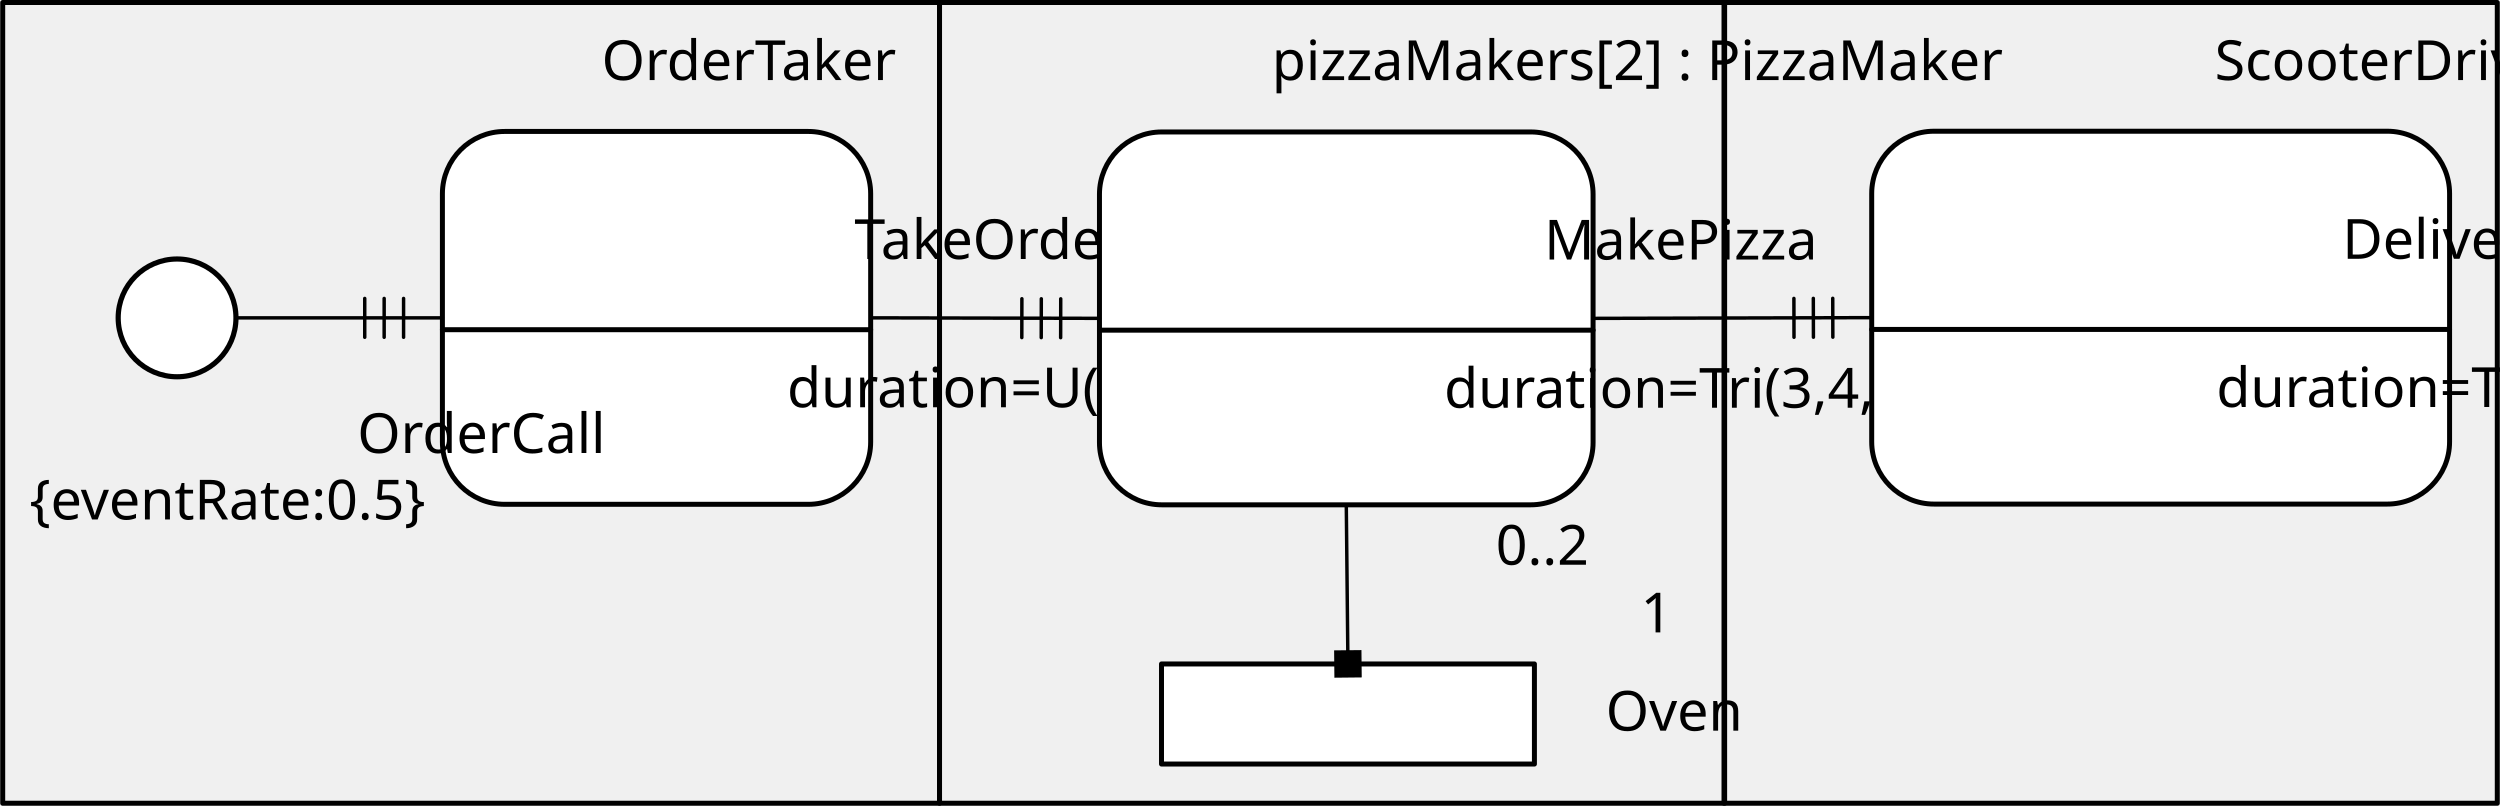
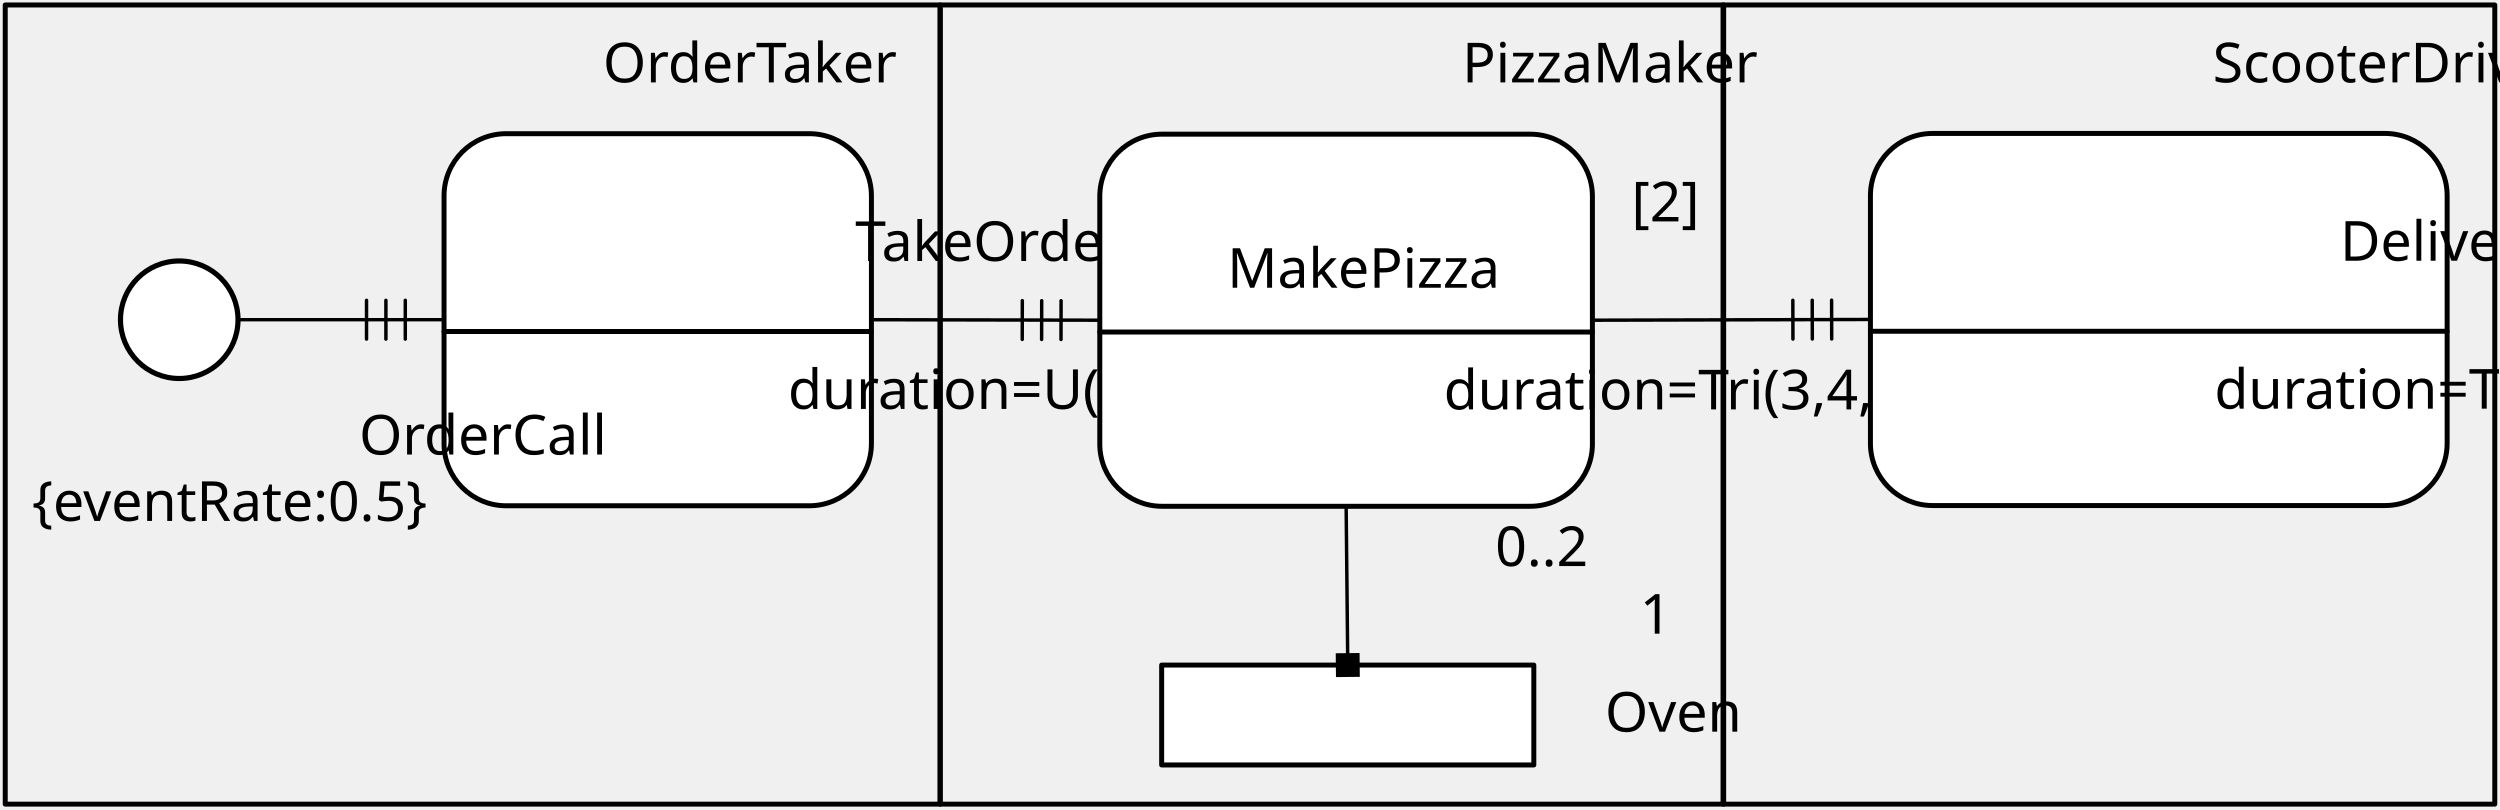
- <svg xmlns="http://www.w3.org/2000/svg" xmlns:ns1="http://schemas.microsoft.com/visio/2003/SVGExtensions/" xmlns:xlink="http://www.w3.org/1999/xlink" class="st13" width="5.014in" height="1.616in" color-interpolation-filters="sRGB" version="1.1" viewBox="0 0 361 116.37" xml:space="preserve">
+ <svg xmlns="http://www.w3.org/2000/svg" xmlns:ns1="http://schemas.microsoft.com/visio/2003/SVGExtensions/" xmlns:xlink="http://www.w3.org/1999/xlink" width="5.024in" height="1.626in" viewBox="0 0 361.723 117.094" xml:space="preserve" color-interpolation-filters="sRGB" class="st13">
  <ns1:documentProperties ns1:langID="1033" ns1:viewMarkup="false" />
  <style type="text/css">
	
		.st1 {fill:none;stroke:#000000;stroke-linecap:round;stroke-linejoin:round;stroke-width:0.72}
		.st2 {fill:#000000;font-family:Calibri;font-size:0.667em}
		.st3 {fill:#ffffff}
		.st4 {stroke:#000000;stroke-linecap:round;stroke-linejoin:round;stroke-width:0.72}
		.st5 {fill:none;stroke:none;stroke-linecap:round;stroke-linejoin:round;stroke-width:0.75}
		.st6 {fill:#ffffff;stroke:#000000;stroke-linecap:round;stroke-linejoin:round;stroke-width:0.75}
- 		.st7 {marker-end:url(#mrkr26-39);stroke:#000000;stroke-linecap:round;stroke-linejoin:round;stroke-width:0.5}
- 		.st8 {fill:#000000;fill-opacity:1;stroke:#000000;stroke-opacity:1;stroke-width:0.134}
- 		.st9 {font-size:1em}
+ 		.st7 {font-size:1em}
+ 		.st8 {marker-end:url(#mrkr26-40);stroke:#000000;stroke-linecap:round;stroke-linejoin:round;stroke-width:0.5}
+ 		.st9 {fill:#000000;fill-opacity:1;stroke:#000000;stroke-opacity:1;stroke-width:0.134}
		.st10 {fill:#ffffff;stroke:#000000;stroke-linecap:round;stroke-linejoin:round;stroke-width:0.72}
- 		.st11 {marker-end:url(#mrkr11-76);stroke:#000000;stroke-linecap:round;stroke-linejoin:round;stroke-width:0.5}
+ 		.st11 {marker-end:url(#mrkr11-77);stroke:#000000;stroke-linecap:round;stroke-linejoin:round;stroke-width:0.5}
		.st12 {fill:#000000;fill-opacity:1;stroke:#000000;stroke-opacity:1;stroke-width:0.217}
		.st13 {fill:none;fill-rule:evenodd;font-size:12px;overflow:visible;stroke-linecap:square;stroke-miterlimit:3}
	
	</style>
  <defs id="Markers">
    <g id="lend26">
-       <path d="m1.5-0.75v1.5m0.75-1.5v1.5m0.75-1.5v1.5" fill="none" stroke-linecap="round" stroke-linejoin="round" />
-     </g>
-     <marker id="mrkr26-39" class="st8" overflow="visible" orient="auto" ns1:arrowSize="3" ns1:arrowType="26">
-       <use transform="scale(-7.48)" width="100%" height="100%" xlink:href="#lend26" />
+       <path d="M 1.5 -0.75 L 1.5 0.75 M 2.25 -0.75 L 2.25 0.75 M 3 -0.75 L 3 0.75 " style="stroke-linecap:round;stroke-linejoin:round;fill:none" />
+     </g>
+     <marker id="mrkr26-40" class="st9" ns1:arrowType="26" ns1:arrowSize="3" orient="auto" markerUnits="strokeWidth" overflow="visible">
+       <use xlink:href="#lend26" transform="scale(-7.48,-7.48) " />
    </marker>
    <g id="lend11">
-       <path d="m0.75-0.75v1.5h-1.5v-1.5h1.5" />
-     </g>
-     <marker id="mrkr11-76" class="st12" overflow="visible" orient="auto" refX="-3.45" ns1:arrowSize="1" ns1:arrowType="11" ns1:setback="3.45">
-       <use transform="scale(-4.6)" width="100%" height="100%" xlink:href="#lend11" />
+       <path d="M 0.75 -0.75 L 0.75 0.75 L -0.75 0.75 L -0.75 -0.75 L 0.75 -0.75 " style="stroke:none" />
+     </g>
+     <marker id="mrkr11-77" class="st12" ns1:arrowType="11" ns1:arrowSize="1" ns1:setback="3.45" refX="-3.45" orient="auto" markerUnits="strokeWidth" overflow="visible">
+       <use xlink:href="#lend11" transform="scale(-4.6,-4.6) " />
    </marker>
  </defs>
-   <g transform="translate(-.36096 -.36)" ns1:groupContext="foregroundPage" ns1:index="1" ns1:mID="0">
-     <ns1:pageProperties ns1:drawingScale="0.0393701" ns1:drawingUnits="24" ns1:pageScale="0.0393701" ns1:shadowOffsetX="8.50394" ns1:shadowOffsetY="-8.50394" />
-     <ns1:layer ns1:glue="false" ns1:index="0" ns1:name="Swimlanes" ns1:snap="false" />
-     <g transform="translate(136.02 -.72)" ns1:groupContext="shape" ns1:layerMember="0" ns1:mID="3">
+   <g ns1:mID="0" ns1:index="1" ns1:groupContext="foregroundPage">
+     <ns1:pageProperties ns1:drawingScale="0.0393701" ns1:pageScale="0.0393701" ns1:drawingUnits="24" ns1:shadowOffsetX="8.50394" ns1:shadowOffsetY="-8.50394" />
+     <ns1:layer ns1:name="Swimlanes" ns1:index="0" ns1:snap="false" ns1:glue="false" />
+     <g id="shape3-1" ns1:mID="3" ns1:groupContext="shape" ns1:layerMember="0" transform="translate(136.022,-0.72)">
      <ns1:userDefs>
        <ns1:ud ns1:nameU="UMLShapeType" ns1:val="VT0(63):26" />
        <ns1:ud ns1:nameU="UMLObjectGUID" ns1:val="VT4({F481E636-ED32-4112-9327-808CCAB3C443})" />
        <ns1:ud ns1:nameU="UMLError" ns1:val="VT0(0):26" />
        <ns1:ud ns1:nameU="UMLPresOption1" ns1:val="VT0(1):26" />
        <ns1:ud ns1:nameU="UMLVersion" ns1:val="VT0(2):26" />
        <ns1:ud ns1:nameU="visDescription" ns1:val="VT4(Represents a partition for organizing responsibility for activities.)" />
        <ns1:ud ns1:nameU="visVersion" ns1:val="VT0(14):26" />
      </ns1:userDefs>
      <ns1:textBlock ns1:margins="rect(4,4,4,4)" ns1:tabSpace="42.5197" ns1:verticalAlign="0" />
-       <ns1:textRect width="113.39" height="115.654" cx="56.693" cy="59.267" />
-       <rect class="st1" y="1.44" width="113.39" height="115.65" />
-       <text class="st2" x="10.53" y="12.64" ns1:langID="1031">
-         <ns1:paragraph ns1:horizAlign="1" />
-         <ns1:tabList />pizzaMakers[2] : PizzaMaker</text>
-     </g>
-     <g transform="translate(.72 -.72)" ns1:groupContext="shape" ns1:layerMember="0" ns1:mID="4">
+       <ns1:textRect cx="56.693" cy="59.267" width="113.39" height="115.654" />
+       <rect x="0" y="1.44" width="113.386" height="115.654" class="st1" />
+       <text x="38.09" y="12.64" class="st2" ns1:langID="1031">
+         <ns1:paragraph ns1:horizAlign="1" />
+         <ns1:tabList />PizzaMaker</text>
+     </g>
+     <g id="shape4-4" ns1:mID="4" ns1:groupContext="shape" ns1:layerMember="0" transform="translate(0.72,-0.72)">
      <ns1:userDefs>
        <ns1:ud ns1:nameU="UMLShapeType" ns1:val="VT0(63):26" />
        <ns1:ud ns1:nameU="UMLObjectGUID" ns1:val="VT4({686CBD4A-3506-41F5-B9FE-E464B84A45E4})" />
        <ns1:ud ns1:nameU="UMLError" ns1:val="VT0(0):26" />
        <ns1:ud ns1:nameU="UMLPresOption1" ns1:val="VT0(1):26" />
        <ns1:ud ns1:nameU="UMLVersion" ns1:val="VT0(2):26" />
        <ns1:ud ns1:nameU="visDescription" ns1:val="VT4(Represents a partition for organizing responsibility for activities.)" />
        <ns1:ud ns1:nameU="visVersion" ns1:val="VT0(14):26" />
      </ns1:userDefs>
      <ns1:textBlock ns1:margins="rect(4,4,4,4)" ns1:tabSpace="42.5197" ns1:verticalAlign="0" />
-       <ns1:textRect width="135.31" height="115.654" cx="67.651" cy="59.267" />
-       <rect class="st1" y="1.44" width="135.3" height="115.65" />
-       <text class="st2" x="49.05" y="12.64" ns1:langID="1031">
+       <ns1:textRect cx="67.651" cy="59.267" width="135.31" height="115.654" />
+       <rect x="0" y="1.44" width="135.302" height="115.654" class="st1" />
+       <text x="49.05" y="12.64" class="st2" ns1:langID="1031">
        <ns1:paragraph ns1:horizAlign="1" />
        <ns1:tabList />OrderTaker</text>
    </g>
-     <g transform="translate(249.32 -.72)" ns1:groupContext="shape" ns1:layerMember="0" ns1:mID="2">
+     <g id="shape2-7" ns1:mID="2" ns1:groupContext="shape" ns1:layerMember="0" transform="translate(249.318,-0.72)">
      <ns1:userDefs>
        <ns1:ud ns1:nameU="UMLShapeType" ns1:val="VT0(63):26" />
        <ns1:ud ns1:nameU="UMLObjectGUID" ns1:val="VT4({17342636-C9B0-45F3-8162-B8EA2FC230AC})" />
        <ns1:ud ns1:nameU="UMLError" ns1:val="VT0(0):26" />
        <ns1:ud ns1:nameU="UMLPresOption1" ns1:val="VT0(1):26" />
        <ns1:ud ns1:nameU="UMLVersion" ns1:val="VT0(2):26" />
        <ns1:ud ns1:nameU="visDescription" ns1:val="VT4(Represents a partition for organizing responsibility for activities.)" />
        <ns1:ud ns1:nameU="visVersion" ns1:val="VT0(14):26" />
      </ns1:userDefs>
      <ns1:textBlock ns1:margins="rect(4,4,4,4)" ns1:tabSpace="42.5197" ns1:verticalAlign="0" />
-       <ns1:textRect width="111.69" height="115.654" cx="55.843" cy="59.267" />
-       <rect class="st1" y="1.44" width="111.68" height="115.65" />
-       <text class="st2" x="33.41" y="12.64" ns1:langID="1031">
+       <ns1:textRect cx="55.843" cy="59.267" width="111.69" height="115.654" />
+       <rect x="0" y="1.44" width="111.685" height="115.654" class="st1" />
+       <text x="33.41" y="12.64" class="st2" ns1:langID="1031">
        <ns1:paragraph ns1:horizAlign="1" />
        <ns1:tabList />ScooterDriver</text>
    </g>
-     <g transform="translate(64.224 -43.894)" ns1:groupContext="group" ns1:mID="5">
+     <g id="group5-10" transform="translate(64.2239,-43.8942)" ns1:mID="5" ns1:groupContext="group">
      <ns1:userDefs>
        <ns1:ud ns1:nameU="UMLShapeType" ns1:val="VT0(40):26" />
        <ns1:ud ns1:nameU="UMLObjectGUID" ns1:val="VT4({2B6B081B-0417-4743-88B0-B5D95A222402})" />
        <ns1:ud ns1:nameU="UMLError" ns1:val="VT0(0):26" />
        <ns1:ud ns1:nameU="UMLPresOption1" ns1:val="VT0(1):26" />
        <ns1:ud ns1:nameU="UMLSuppressOption" ns1:val="VT0(0):26" />
        <ns1:ud ns1:nameU="UMLVersion" ns1:val="VT0(2):26" />
        <ns1:ud ns1:nameU="UMLAutoLockTextEdit" ns1:val="VT0(1):26" />
        <ns1:ud ns1:nameU="visDescription" ns1:val="VT4(Represents a condition during which an object satisfies some condition, performs an action or waits for an event.)" />
        <ns1:ud ns1:nameU="visVersion" ns1:val="VT0(14):26" />
      </ns1:userDefs>
-       <g ns1:groupContext="shape" ns1:mID="6">
-         <path class="st3" d="m9 117.09h43.85a9 9-180 0 0 9-9v-35.85a9 9-180 0 0-9-9h-43.85a9 9-180 0 0-9 9v35.85a9 9-180 0 0 9 9z" />
-         <path class="st4" d="m9 117.09h43.85a9 9-180 0 0 9-9v-35.85a9 9-180 0 0-9-9h-43.85a9 9-180 0 0-9 9v35.85a9 9-180 0 0 9 9" />
-         <path class="st4" d="m0 91.87h61.85" />
-       </g>
-       <g ns1:groupContext="shape" ns1:mID="7">
+       <g id="shape6-11" ns1:mID="6" ns1:groupContext="shape">
+         <path d="M9 117.09 L52.85 117.09 A9 9 -180 0 0 61.85 108.09 L61.85 72.24 A9 9 -180 0 0 52.85 63.24 L9 63.24 A9 9         -180 0 0 0 72.24 L0 108.09 A9 9 -180 0 0 9 117.09 Z" class="st3" />
+         <path d="M9 117.09 L52.85 117.09 A9 9 -180 0 0 61.85 108.09 L61.85 72.24 A9 9 -180 0 0 52.85 63.24 L9 63.24 A9 9         -180 0 0 0 72.24 L0 108.09 A9 9 -180 0 0 9 117.09" class="st4" />
+         <path d="M0 91.87 L61.85 91.87" class="st4" />
+       </g>
+       <g id="shape7-15" ns1:mID="7" ns1:groupContext="shape">
        <ns1:textBlock ns1:margins="rect(4,4,4,4)" ns1:tabSpace="42.5197" ns1:verticalAlign="0" />
-         <ns1:textRect width="61.86" height="25.228" cx="30.926" cy="104.479" />
-         <rect class="st5" y="91.865" width="61.851" height="25.228" />
-         <text class="st2" x="4" y="103.07" ns1:langID="1031">
+         <ns1:textRect cx="30.926" cy="104.479" width="61.86" height="25.228" />
+         <rect x="0" y="91.865" width="61.851" height="25.228" class="st5" />
+         <text x="4" y="103.07" class="st2" ns1:langID="1031">
          <ns1:paragraph />
          <ns1:tabList />duration=U(1,4)</text>
      </g>
-       <g transform="translate(3.9257 -25.228)" ns1:groupContext="shape" ns1:mID="8">
+       <g id="shape8-18" ns1:mID="8" ns1:groupContext="shape" transform="translate(3.92572,-25.2283)">
        <ns1:textBlock ns1:margins="rect(4,4,4,4)" ns1:tabSpace="42.5197" />
-         <ns1:textRect width="54" height="25.2" cx="27" cy="104.494" />
-         <rect class="st5" y="91.894" width="54" height="25.2" />
-         <text class="st2" x="9.8" y="106.89" ns1:langID="1031">
+         <ns1:textRect cx="27" cy="104.494" width="54" height="25.2" />
+         <rect x="0" y="91.894" width="54" height="25.2" class="st5" />
+         <text x="9.8" y="106.89" class="st2" ns1:langID="1031">
          <ns1:paragraph ns1:horizAlign="1" />
          <ns1:tabList />TakeOrder</text>
      </g>
    </g>
-     <g transform="translate(17.398 -62.319)" ns1:groupContext="shape" ns1:mID="9">
+     <g id="shape9-21" ns1:mID="9" ns1:groupContext="shape" transform="translate(17.3984,-62.3194)">
      <ns1:userDefs>
        <ns1:ud ns1:nameU="UMLShapeType" ns1:val="VT0(42):26" />
        <ns1:ud ns1:nameU="UMLObjectGUID" ns1:val="VT4({548F7A68-F2D3-4E95-8C4F-9F5B9D773DDE})" />
        <ns1:ud ns1:nameU="UMLError" ns1:val="VT0(0):26" />
        <ns1:ud ns1:nameU="UMLPresOptions" ns1:val="VT0(3):26" />
        <ns1:ud ns1:nameU="UMLVersion" ns1:val="VT0(2):26" />
        <ns1:ud ns1:nameU="visDescription" ns1:val="VT4(Represents the point at which a newly created object starts. )" />
        <ns1:ud ns1:nameU="visVersion" ns1:val="VT0(14):26" />
      </ns1:userDefs>
-       <path class="st6" d="m0 108.59a8.505 8.505 0 1 1 17.01 0 8.505 8.505 0 0 1-17.01 0z" />
-     </g>
-     <g transform="translate(159.12 -43.822)" ns1:groupContext="group" ns1:mID="10">
+       <path d="M0 108.59 A8.504 8.504 0 1 1 17.01 108.59 A8.504 8.504 0 0 1 0 108.59 Z" class="st6" />
+     </g>
+     <g id="group10-23" transform="translate(159.124,-43.8219)" ns1:mID="10" ns1:groupContext="group">
      <ns1:userDefs>
        <ns1:ud ns1:nameU="UMLShapeType" ns1:val="VT0(40):26" />
        <ns1:ud ns1:nameU="UMLObjectGUID" ns1:val="VT4({308F1E8D-3997-47F8-A0DF-D0E2A3BF0021})" />
        <ns1:ud ns1:nameU="UMLError" ns1:val="VT0(0):26" />
        <ns1:ud ns1:nameU="UMLPresOption1" ns1:val="VT0(1):26" />
        <ns1:ud ns1:nameU="UMLSuppressOption" ns1:val="VT0(0):26" />
        <ns1:ud ns1:nameU="UMLVersion" ns1:val="VT0(2):26" />
        <ns1:ud ns1:nameU="UMLAutoLockTextEdit" ns1:val="VT0(1):26" />
        <ns1:ud ns1:nameU="visDescription" ns1:val="VT4(Represents a condition during which an object satisfies some condition, performs an action or waits for an event.)" />
        <ns1:ud ns1:nameU="visVersion" ns1:val="VT0(14):26" />
      </ns1:userDefs>
-       <g ns1:groupContext="shape" ns1:mID="11">
-         <path class="st3" d="m9 117.09h53.29a9 9-180 0 0 9-9v-35.85a9 9-180 0 0-9-9h-53.29a9 9-180 0 0-9 9v35.85a9 9-180 0 0 9 9z" />
-         <path class="st4" d="m9 117.09h53.29a9 9-180 0 0 9-9v-35.85a9 9-180 0 0-9-9h-53.29a9 9-180 0 0-9 9v35.85a9 9-180 0 0 9 9" />
-         <path class="st4" d="m0 91.87h71.29" />
-       </g>
-       <g ns1:groupContext="shape" ns1:mID="12">
+       <g id="shape11-24" ns1:mID="11" ns1:groupContext="shape">
+         <path d="M9 117.09 L62.29 117.09 A9 9 -180 0 0 71.29 108.09 L71.29 72.24 A9 9 -180 0 0 62.29 63.24 L9 63.24 A9 9         -180 0 0 0 72.24 L0 108.09 A9 9 -180 0 0 9 117.09 Z" class="st3" />
+         <path d="M9 117.09 L62.29 117.09 A9 9 -180 0 0 71.29 108.09 L71.29 72.24 A9 9 -180 0 0 62.29 63.24 L9 63.24 A9 9         -180 0 0 0 72.24 L0 108.09 A9 9 -180 0 0 9 117.09" class="st4" />
+         <path d="M0 91.87 L71.29 91.87" class="st4" />
+       </g>
+       <g id="shape12-28" ns1:mID="12" ns1:groupContext="shape">
        <ns1:textBlock ns1:margins="rect(4,4,4,4)" ns1:tabSpace="42.5197" ns1:verticalAlign="0" />
-         <ns1:textRect width="71.3" height="25.228" cx="35.647" cy="104.479" />
-         <rect class="st5" y="91.865" width="71.293" height="25.228" />
-         <text class="st2" x="4" y="103.07" ns1:langID="1031">
+         <ns1:textRect cx="35.647" cy="104.479" width="71.3" height="25.228" />
+         <rect x="0" y="91.865" width="71.293" height="25.228" class="st5" />
+         <text x="4" y="103.07" class="st2" ns1:langID="1031">
          <ns1:paragraph />
          <ns1:tabList />duration=Tri(3,4,6)</text>
      </g>
-       <g transform="translate(8.6465 -25.228)" ns1:groupContext="shape" ns1:mID="13">
+       <g id="shape13-31" ns1:mID="13" ns1:groupContext="shape" transform="translate(8.64654,-25.2283)">
        <ns1:textBlock ns1:margins="rect(4,4,4,4)" ns1:tabSpace="42.5197" />
-         <ns1:textRect width="54" height="25.2" cx="27" cy="104.494" />
-         <rect class="st5" y="91.894" width="54" height="25.2" />
-         <text class="st2" x="9.8" y="106.89" ns1:langID="1031">
-           <ns1:paragraph ns1:horizAlign="1" />
-           <ns1:tabList />MakePizza</text>
-       </g>
-     </g>
-     <g transform="rotate(.1254 32424 57688)" ns1:groupContext="shape" ns1:mID="14">
-       <path class="st7" d="m0 117.09h33.05" />
-     </g>
-     <g transform="translate(270.65 -43.928)" ns1:groupContext="group" ns1:mID="15">
+         <ns1:textRect cx="27" cy="103.492" width="54" height="27.203" />
+         <rect x="0" y="89.89" width="54" height="27.203" class="st5" />
+         <text x="22.52" y="101.09" class="st2" ns1:langID="1031">
+           <ns1:paragraph ns1:horizAlign="1" />
+           <ns1:tabList />[2]<ns1:newlineChar />
+           <tspan x="9.8" dy="1.2em" class="st7">MakePizza</tspan>
+         </text>
+       </g>
+     </g>
+     <g id="shape14-35" ns1:mID="14" ns1:groupContext="shape" transform="translate(126.332,-70.8231) rotate(0.125396)">
+       <path d="M0 117.09 L33.05 117.09" class="st8" />
+     </g>
+     <g id="group15-41" transform="translate(270.649,-43.9281)" ns1:mID="15" ns1:groupContext="group">
      <ns1:userDefs>
        <ns1:ud ns1:nameU="UMLShapeType" ns1:val="VT0(40):26" />
        <ns1:ud ns1:nameU="UMLObjectGUID" ns1:val="VT4({EC4F8FD2-CEE3-4168-853B-167E7DC196B0})" />
        <ns1:ud ns1:nameU="UMLError" ns1:val="VT0(0):26" />
        <ns1:ud ns1:nameU="UMLPresOption1" ns1:val="VT0(1):26" />
        <ns1:ud ns1:nameU="UMLSuppressOption" ns1:val="VT0(0):26" />
        <ns1:ud ns1:nameU="UMLVersion" ns1:val="VT0(2):26" />
        <ns1:ud ns1:nameU="UMLAutoLockTextEdit" ns1:val="VT0(1):26" />
        <ns1:ud ns1:nameU="visDescription" ns1:val="VT4(Represents a condition during which an object satisfies some condition, performs an action or waits for an event.)" />
        <ns1:ud ns1:nameU="visVersion" ns1:val="VT0(14):26" />
      </ns1:userDefs>
-       <g ns1:groupContext="shape" ns1:mID="16">
-         <path class="st3" d="m9 117.09h65.46a9 9-180 0 0 9-9v-35.85a9 9-180 0 0-9-9h-65.46a9 9-180 0 0-9 9v35.85a9 9-180 0 0 9 9z" />
-         <path class="st4" d="m9 117.09h65.46a9 9-180 0 0 9-9v-35.85a9 9-180 0 0-9-9h-65.46a9 9-180 0 0-9 9v35.85a9 9-180 0 0 9 9" />
-         <path class="st4" d="m0 91.87h83.46" />
-       </g>
-       <g ns1:groupContext="shape" ns1:mID="17">
+       <g id="shape16-42" ns1:mID="16" ns1:groupContext="shape">
+         <path d="M9 117.09 L74.46 117.09 A9 9 -180 0 0 83.46 108.09 L83.46 72.24 A9 9 -180 0 0 74.46 63.24 L9 63.24 A9 9         -180 0 0 0 72.24 L0 108.09 A9 9 -180 0 0 9 117.09 Z" class="st3" />
+         <path d="M9 117.09 L74.46 117.09 A9 9 -180 0 0 83.46 108.09 L83.46 72.24 A9 9 -180 0 0 74.46 63.24 L9 63.24 A9 9         -180 0 0 0 72.24 L0 108.09 A9 9 -180 0 0 9 117.09" class="st4" />
+         <path d="M0 91.87 L83.46 91.87" class="st4" />
+       </g>
+       <g id="shape17-46" ns1:mID="17" ns1:groupContext="shape">
        <ns1:textBlock ns1:margins="rect(4,4,4,4)" ns1:tabSpace="42.5197" ns1:verticalAlign="0" />
-         <ns1:textRect width="83.46" height="25.228" cx="41.729" cy="104.479" />
-         <rect class="st5" y="91.865" width="83.457" height="25.228" />
-         <text class="st2" x="4" y="103.07" ns1:langID="1031">
+         <ns1:textRect cx="41.729" cy="104.479" width="83.46" height="25.228" />
+         <rect x="0" y="91.865" width="83.457" height="25.228" class="st5" />
+         <text x="4" y="103.07" class="st2" ns1:langID="1031">
          <ns1:paragraph />
          <ns1:tabList />duration=Tri(10,15,30)</text>
      </g>
-       <g transform="translate(14.729 -25.228)" ns1:groupContext="shape" ns1:mID="18">
+       <g id="shape18-49" ns1:mID="18" ns1:groupContext="shape" transform="translate(14.7287,-25.2283)">
        <ns1:textBlock ns1:margins="rect(4,4,4,4)" ns1:tabSpace="42.5197" />
-         <ns1:textRect width="54" height="25.2" cx="27" cy="104.494" />
-         <rect class="st5" y="91.894" width="54" height="25.2" />
-         <text class="st2" x="7.46" y="106.89" ns1:langID="1031">
+         <ns1:textRect cx="27" cy="104.494" width="54" height="25.2" />
+         <rect x="0" y="91.894" width="54" height="25.2" class="st5" />
+         <text x="7.46" y="106.89" class="st2" ns1:langID="1031">
          <ns1:paragraph ns1:horizAlign="1" />
          <ns1:tabList />DeliverPizza</text>
      </g>
    </g>
-     <g transform="translate(2.3804 -43.24)" ns1:groupContext="shape" ns1:mID="19">
+     <g id="shape19-52" ns1:mID="19" ns1:groupContext="shape" transform="translate(2.38044,-43.2397)">
      <ns1:textBlock ns1:margins="rect(0,0,0,0)" ns1:tabSpace="42.5197" />
-       <ns1:textRect width="55.04" height="11.339" cx="27.516" cy="111.424" />
-       <rect class="st5" y="105.76" width="55.033" height="11.339" />
-       <text class="st2" x="12.1" y="109.02" ns1:langID="1031">
+       <ns1:textRect cx="27.516" cy="111.424" width="55.04" height="11.339" />
+       <rect x="0" y="105.755" width="55.032" height="11.339" class="st5" />
+       <text x="12.1" y="109.02" class="st2" ns1:langID="1031">
        <ns1:paragraph ns1:horizAlign="1" />
        <ns1:tabList />OrderCall<ns1:newlineChar />
-         <tspan class="st9" x="2.22" dy="1.2em">{</tspan>eventRate:0.5}</text>
-     </g>
-     <g transform="translate(34.406 -70.823)" ns1:groupContext="shape" ns1:mID="20">
-       <path class="st7" d="m0 117.09h29.82" />
-     </g>
-     <g transform="rotate(-.15123 -26689 -87213)" ns1:groupContext="shape" ns1:mID="21">
-       <path class="st7" d="m0 117.09h40.23" />
-     </g>
-     <g transform="translate(168.08 -6.3893)" ns1:groupContext="group" ns1:mID="25">
+         <tspan x="2.22" dy="1.2em" class="st7">{</tspan>eventRate:0.5}</text>
+     </g>
+     <g id="shape20-56" ns1:mID="20" ns1:groupContext="shape" transform="translate(34.4063,-70.8234)">
+       <path d="M0 117.09 L29.82 117.09" class="st8" />
+     </g>
+     <g id="shape21-61" ns1:mID="21" ns1:groupContext="shape" transform="translate(230.108,-70.7506) rotate(-0.151234)">
+       <path d="M0 117.09 L40.23 117.09" class="st8" />
+     </g>
+     <g id="group25-66" transform="translate(168.077,-6.38929)" ns1:mID="25" ns1:groupContext="group">
      <ns1:userDefs>
        <ns1:ud ns1:nameU="UMLSuppressOption" ns1:val="VT0(4):26" />
        <ns1:ud ns1:nameU="UMLVersion" ns1:val="VT0(2):26" />
        <ns1:ud ns1:nameU="UMLAutoLockTextEdit" ns1:val="VT0(1):26" />
        <ns1:ud ns1:nameU="UMLShapeType" ns1:val="VT0(51):26" />
        <ns1:ud ns1:nameU="UMLObjectGUID" ns1:val="VT4({E01CE4BF-1051-4C16-A9A7-CEB82C632170})" />
        <ns1:ud ns1:nameU="UMLError" ns1:val="VT0(0):26" />
        <ns1:ud ns1:nameU="UMLPresOption1" ns1:val="VT0(19):26" />
        <ns1:ud ns1:nameU="UMLPresOption2" ns1:val="VT0(1024):26" />
        <ns1:ud ns1:nameU="DefaultWidth" ns1:val="VT0(0.74803149606299):24" />
        <ns1:ud ns1:nameU="EnsureWidthOK" ns1:val="VT0(0.75):0" />
        <ns1:ud ns1:nameU="visDescription" ns1:val="VT4(Represents an instance of a class.)" />
        <ns1:ud ns1:nameU="visVersion" ns1:val="VT0(14):26" />
      </ns1:userDefs>
-       <g ns1:groupContext="shape" ns1:mID="26">
+       <g id="shape26-67" ns1:mID="26" ns1:groupContext="shape">
				</g>
-       <g ns1:groupContext="shape" ns1:mID="27">
+       <g id="shape27-69" ns1:mID="27" ns1:groupContext="shape">
        <ns1:userDefs>
          <ns1:ud ns1:nameU="HeightRatio" ns1:val="VT0(1):24" />
        </ns1:userDefs>
        <ns1:textBlock ns1:margins="rect(1,1,1,1)" ns1:tabSpace="42.5197" />
-         <ns1:textRect width="53.86" height="14.457" cx="26.929" cy="109.865" />
-         <rect class="st10" y="102.64" width="53.858" height="14.457" />
-         <text class="st2" x="18.38" y="112.27" ns1:langID="1031">
+         <ns1:textRect cx="26.929" cy="109.865" width="53.86" height="14.457" />
+         <rect x="0" y="102.637" width="53.858" height="14.457" class="st10" />
+         <text x="18.38" y="112.27" class="st2" ns1:langID="1031">
          <ns1:paragraph ns1:horizAlign="1" />
          <ns1:tabList />Oven</text>
      </g>
    </g>
-     <g transform="rotate(89.411 119.52 193.57)" ns1:groupContext="shape" ns1:mID="28">
-       <path class="st11" d="m0 117.09h21.25" />
-     </g>
-     <g transform="translate(196.31 -22.122)" ns1:groupContext="shape" ns1:mID="29">
+     <g id="shape28-72" ns1:mID="28" ns1:groupContext="shape" transform="translate(311.858,72.0678) rotate(89.411)">
+       <path d="M0 117.09 L21.25 117.09" class="st11" />
+     </g>
+     <g id="shape29-78" ns1:mID="29" ns1:groupContext="shape" transform="translate(196.311,-22.1216)">
      <ns1:textBlock ns1:margins="rect(0,0,0,0)" ns1:tabSpace="42.5197" />
-       <ns1:textRect width="11.09" height="11.339" cx="5.542" cy="111.424" />
-       <rect class="st5" y="105.76" width="11.084" height="11.339" />
-       <text class="st2" x="3.51" y="113.82" ns1:langID="1031">
+       <ns1:textRect cx="5.542" cy="111.424" width="11.09" height="11.339" />
+       <rect x="0" y="105.755" width="11.084" height="11.339" class="st5" />
+       <text x="3.51" y="113.82" class="st2" ns1:langID="1031">
        <ns1:paragraph ns1:horizAlign="1" />
        <ns1:tabList />1</text>
    </g>
-     <g transform="translate(177.5 -31.901)" ns1:groupContext="shape" ns1:mID="34">
+     <g id="shape34-81" ns1:mID="34" ns1:groupContext="shape" transform="translate(177.495,-31.9011)">
      <ns1:textBlock ns1:margins="rect(0,0,0,0)" ns1:tabSpace="42.5197" />
-       <ns1:textRect width="14.96" height="11.339" cx="7.477" cy="111.424" />
-       <rect class="st5" y="105.76" width="14.953" height="11.339" />
-       <text class="st2" x="1.4" y="113.82" ns1:langID="1031">
+       <ns1:textRect cx="7.477" cy="111.424" width="14.96" height="11.339" />
+       <rect x="0" y="105.755" width="14.953" height="11.339" class="st5" />
+       <text x="1.4" y="113.82" class="st2" ns1:langID="1031">
        <ns1:paragraph ns1:horizAlign="1" />
        <ns1:tabList />0..2</text>
    </g>
  </g>
</svg>
